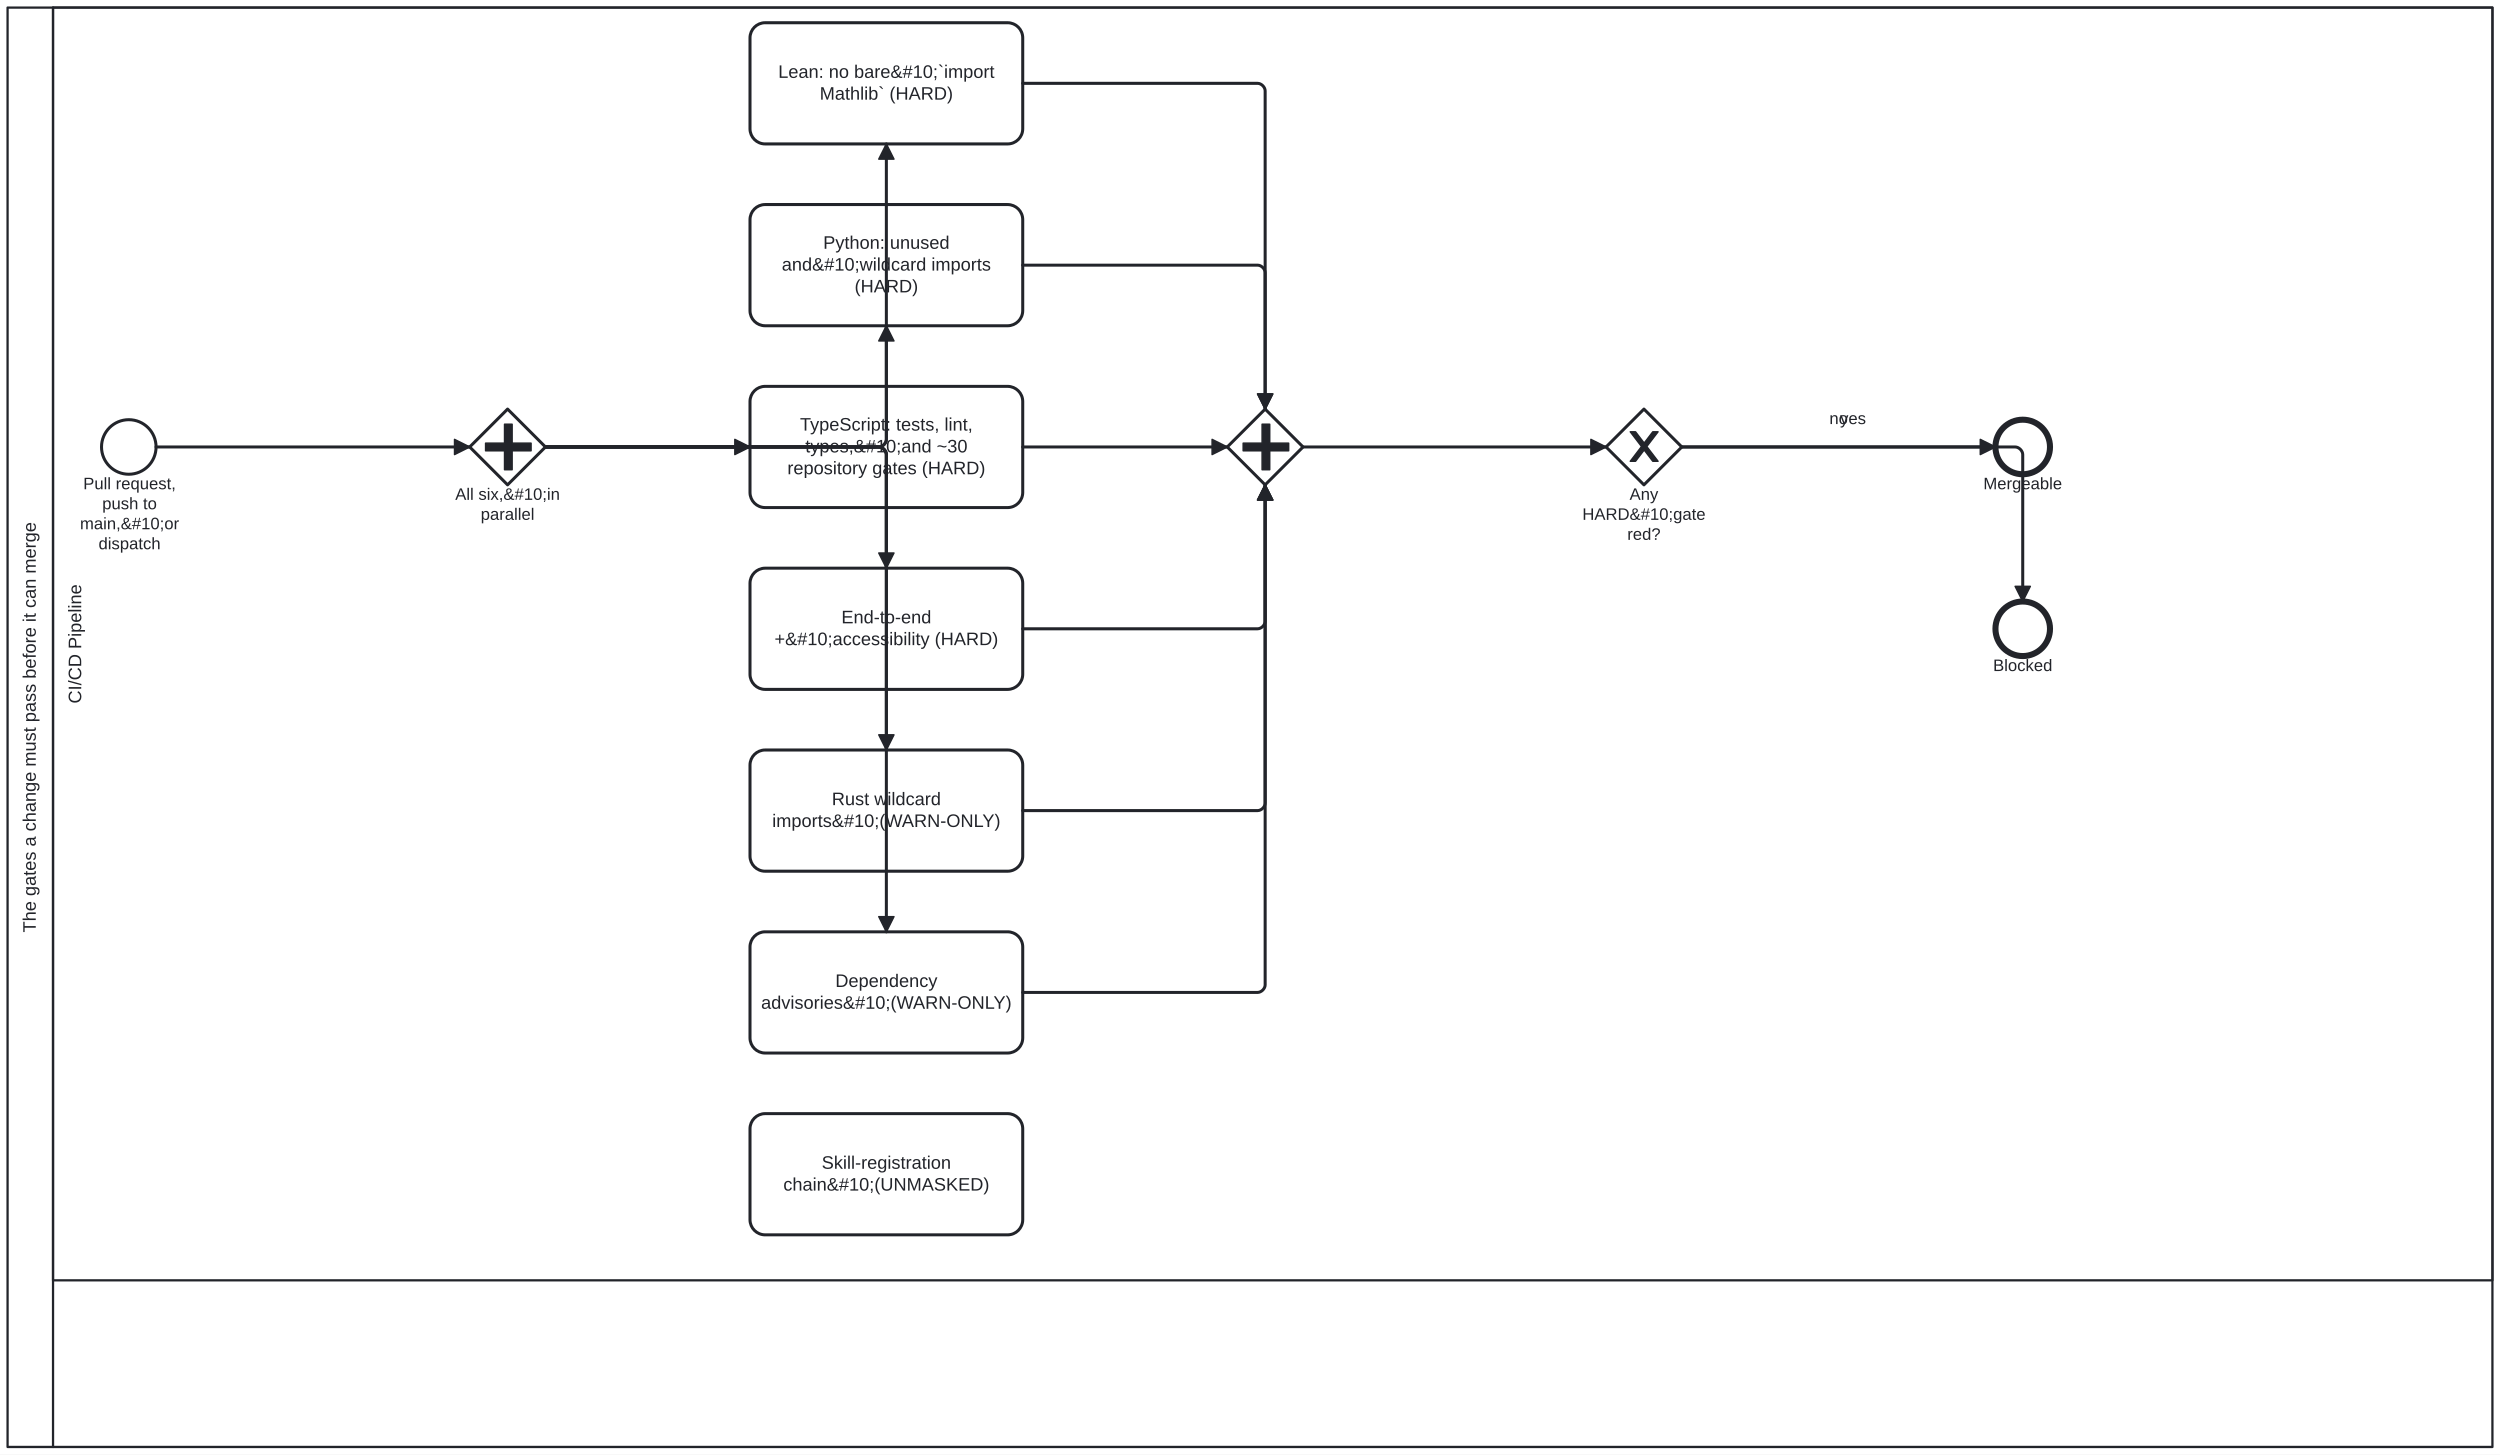
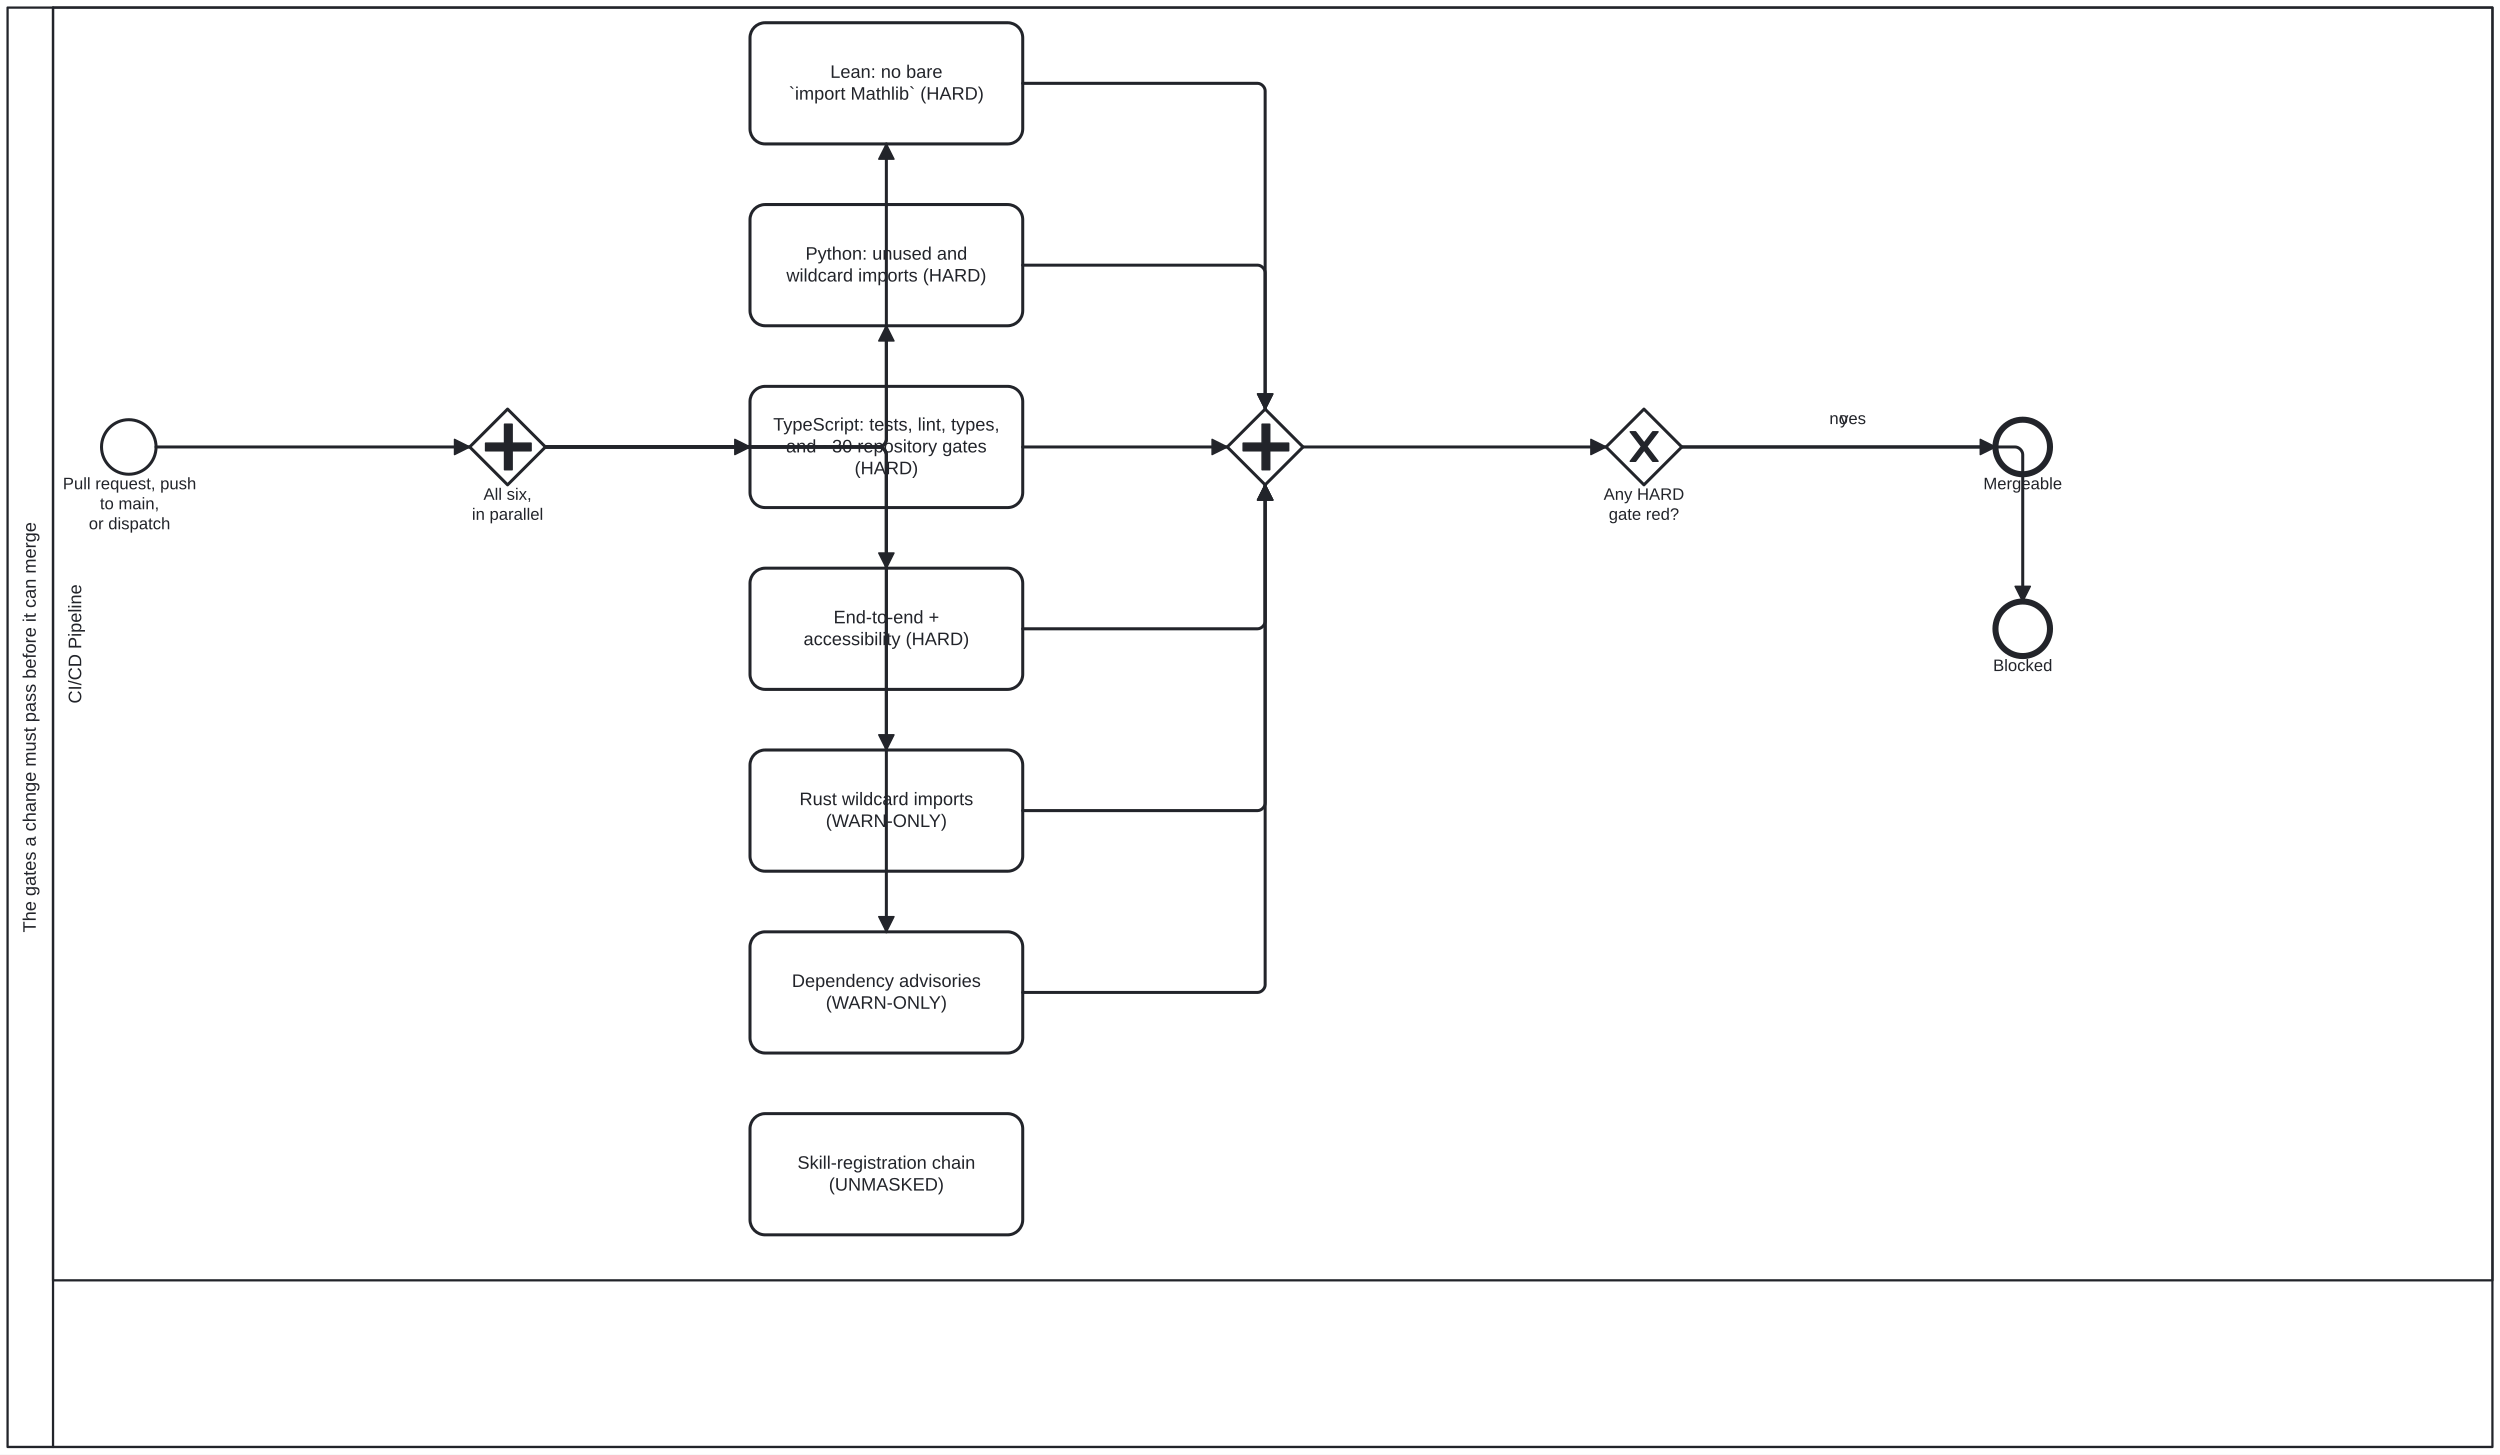
<svg xmlns="http://www.w3.org/2000/svg" width="100%" style="max-width:100%;height:auto" viewBox="55 55 1650 960" version="1.1">
  <rect x="55" y="55" width="1650" height="960" fill="#ffffff" />
  <g class="djs-group">
    <g class="djs-element djs-shape" data-element-id="Participant_Process_CodeQualityGates" style="display: block;" transform="matrix(1 0 0 1 60 60)">
      <g class="djs-visual">
        <rect x="0" y="0" width="1640" height="950" rx="0" ry="0" style="stroke-linecap: round; stroke-linejoin: round; stroke: rgb(34, 36, 42); stroke-width: 1.5px; fill: white; fill-opacity: 0.95;" />
        <path style="fill: none; stroke-linecap: round; stroke-linejoin: round; stroke: rgb(34, 36, 42); stroke-width: 1.5px;" d="M30,0L30,950" />
        <text lineHeight="1.2" class="djs-label" style="font-family: Arial, sans-serif; font-size: 12px; font-weight: normal; fill: rgb(34, 36, 42);" transform="matrix(-1.83697e-16 -1 1 -1.83697e-16 0 950)">
          <tspan x="339.59" y="18.6">The gates a change must pass before it can merge</tspan>
        </text>
      </g>
      <rect class="djs-hit djs-hit-all" x="0" y="0" width="1640" height="950" style="fill: none; stroke-opacity: 0; stroke: white; stroke-width: 15px;" />
    </g>
    <g class="djs-children">
      <g class="djs-group">
        <g class="djs-element djs-shape" data-element-id="Lane_Ci" style="display: block;" transform="matrix(1 0 0 1 90 60)">
          <g class="djs-visual">
            <rect x="0" y="0" width="1610" height="840" rx="0" ry="0" style="stroke-linecap: round; stroke-linejoin: round; stroke: rgb(34, 36, 42); stroke-width: 1.5px; fill: white; fill-opacity: 0.25;" />
            <text lineHeight="1.2" class="djs-label" style="font-family: Arial, sans-serif; font-size: 12px; font-weight: normal; fill: rgb(34, 36, 42);" transform="matrix(-1.83697e-16 -1 1 -1.83697e-16 0 840)">
              <tspan x="380.651" y="18.6">CI/CD Pipeline</tspan>
            </text>
          </g>
          <rect class="djs-hit djs-hit-all" x="0" y="0" width="1610" height="840" style="fill: none; stroke-opacity: 0; stroke: white; stroke-width: 15px;" />
        </g>
      </g>
      <g class="djs-group">
        <g class="djs-element djs-shape" data-element-id="Start_Change" style="display: block;" transform="matrix(1 0 0 1 122 332)">
          <g class="djs-visual">
            <circle cx="18" cy="18" r="18" style="stroke-linecap: round; stroke-linejoin: round; stroke: rgb(34, 36, 42); stroke-width: 2px; fill: white; fill-opacity: 0.95;" />
          </g>
          <rect class="djs-hit djs-hit-all" x="0" y="0" width="36" height="36" style="fill: none; stroke-opacity: 0; stroke: white; stroke-width: 15px;" />
        </g>
      </g>
      <g class="djs-group">
        <g class="djs-element djs-shape" data-element-id="Start_Change_label" style="display: block;" transform="matrix(1 0 0 1 96 368)">
          <g class="djs-visual">
            <text lineHeight="1.2" class="djs-label" style="font-family: Arial, sans-serif; font-size: 11px; font-weight: normal; fill: rgb(34, 36, 42);">
-               <tspan x="13.928" y="9.9">Pull request, </tspan>
-               <tspan x="26.458" y="23.1">push to </tspan>
-               <tspan x="11.787" y="36.3">main,&amp;#10;or </tspan>
-               <tspan x="24.015" y="49.5">dispatch</tspan>
+               <tspan x="0.473" y="9.9">Pull request, push</tspan>
+               <tspan x="24.936" y="23.1">to main,</tspan>
+               <tspan x="17.596" y="36.3">or dispatch</tspan>
            </text>
          </g>
          <rect class="djs-hit djs-hit-all" x="0" y="0" width="89" height="40" style="fill: none; stroke-opacity: 0; stroke: white; stroke-width: 15px;" />
        </g>
      </g>
      <g class="djs-group">
        <g class="djs-element djs-shape" data-element-id="GW_Fork" style="display: block;" transform="matrix(1 0 0 1 365 325)">
          <g class="djs-visual">
            <polygon points="25,0 50,25 25,50 0,25" style="stroke-linecap: round; stroke-linejoin: round; stroke: rgb(34, 36, 42); stroke-width: 2px; fill: white; fill-opacity: 0.95;" />
            <path d="m 23,10 0,12.5 -12.5,0 0,5 12.5,0 0,12.5 5,0 0,-12.5 12.5,0 0,-5 -12.5,0 0,-12.5 -5,0 z" style="fill: rgb(34, 36, 42); stroke-linecap: round; stroke-linejoin: round; stroke: rgb(34, 36, 42); stroke-width: 1px;" />
          </g>
          <rect class="djs-hit djs-hit-all" x="0" y="0" width="50" height="50" style="fill: none; stroke-opacity: 0; stroke: white; stroke-width: 15px;" />
        </g>
      </g>
      <g class="djs-group">
-         <g class="djs-element djs-shape" data-element-id="GW_Fork_label" style="display: block;" transform="matrix(1 0 0 1 355 375)">
-           <g class="djs-visual">
-             <text lineHeight="1.2" class="djs-label" style="font-family: Arial, sans-serif; font-size: 11px; font-weight: normal; fill: rgb(34, 36, 42);">
-               <tspan x="0.456" y="9.9">All six,&amp;#10;in</tspan>
-               <tspan x="17.267" y="23.1">parallel</tspan>
-             </text>
-           </g>
-           <rect class="djs-hit djs-hit-all" x="0" y="0" width="70" height="27" style="fill: none; stroke-opacity: 0; stroke: white; stroke-width: 15px;" />
+         <g class="djs-element djs-shape" data-element-id="GW_Fork_label" style="display: block;" transform="matrix(1 0 0 1 366 375)">
+           <g class="djs-visual">
+             <text lineHeight="1.2" class="djs-label" style="font-family: Arial, sans-serif; font-size: 11px; font-weight: normal; fill: rgb(34, 36, 42);">
+               <tspan x="8.11" y="9.9">All six,</tspan>
+               <tspan x="0.458" y="23.1">in parallel</tspan>
+             </text>
+           </g>
+           <rect class="djs-hit djs-hit-all" x="0" y="0" width="48" height="27" style="fill: none; stroke-opacity: 0; stroke: white; stroke-width: 15px;" />
        </g>
      </g>
      <g class="djs-group">
        <g class="djs-element djs-shape" data-element-id="Task_Lean" style="display: block;" transform="matrix(1 0 0 1 550 70)">
          <g class="djs-visual">
            <rect x="0" y="0" width="180" height="80" rx="10" ry="10" style="stroke-linecap: round; stroke-linejoin: round; stroke: rgb(34, 36, 42); stroke-width: 2px; fill: white; fill-opacity: 0.95;" />
            <text lineHeight="1.2" class="djs-label" style="font-family: Arial, sans-serif; font-size: 12px; font-weight: normal; fill: rgb(34, 36, 42);">
-               <tspan x="18.621" y="36.4">Lean: no bare&amp;#10;`import </tspan>
-               <tspan x="45.996" y="50.8">Mathlib` (HARD)</tspan>
+               <tspan x="52.969" y="36.4">Lean: no bare</tspan>
+               <tspan x="25.661" y="50.8">`import Mathlib` (HARD)</tspan>
            </text>
          </g>
          <rect class="djs-hit djs-hit-all" x="0" y="0" width="180" height="80" style="fill: none; stroke-opacity: 0; stroke: white; stroke-width: 15px;" />
        </g>
      </g>
      <g class="djs-group">
        <g class="djs-element djs-shape" data-element-id="Task_Python" style="display: block;" transform="matrix(1 0 0 1 550 190)">
          <g class="djs-visual">
            <rect x="0" y="0" width="180" height="80" rx="10" ry="10" style="stroke-linecap: round; stroke-linejoin: round; stroke: rgb(34, 36, 42); stroke-width: 2px; fill: white; fill-opacity: 0.95;" />
            <text lineHeight="1.2" class="djs-label" style="font-family: Arial, sans-serif; font-size: 12px; font-weight: normal; fill: rgb(34, 36, 42);">
-               <tspan x="48.302" y="29.2">Python: unused </tspan>
-               <tspan x="20.965" y="43.6">and&amp;#10;wildcard imports </tspan>
+               <tspan x="36.624" y="36.4">Python: unused and</tspan>
+               <tspan x="23.991" y="50.8">wildcard imports (HARD)</tspan>
+             </text>
+           </g>
+           <rect class="djs-hit djs-hit-all" x="0" y="0" width="180" height="80" style="fill: none; stroke-opacity: 0; stroke: white; stroke-width: 15px;" />
+         </g>
+       </g>
+       <g class="djs-group">
+         <g class="djs-element djs-shape" data-element-id="Task_TypeScript" style="display: block;" transform="matrix(1 0 0 1 550 310)">
+           <g class="djs-visual">
+             <rect x="0" y="0" width="180" height="80" rx="10" ry="10" style="stroke-linecap: round; stroke-linejoin: round; stroke: rgb(34, 36, 42); stroke-width: 2px; fill: white; fill-opacity: 0.95;" />
+             <text lineHeight="1.2" class="djs-label" style="font-family: Arial, sans-serif; font-size: 12px; font-weight: normal; fill: rgb(34, 36, 42);">
+               <tspan x="15.305" y="29.2">TypeScript: tests, lint, types,</tspan>
+               <tspan x="23.789" y="43.6">and ~30 repository gates </tspan>
              <tspan x="69.003" y="58">(HARD)</tspan>
            </text>
          </g>
          <rect class="djs-hit djs-hit-all" x="0" y="0" width="180" height="80" style="fill: none; stroke-opacity: 0; stroke: white; stroke-width: 15px;" />
        </g>
      </g>
      <g class="djs-group">
-         <g class="djs-element djs-shape" data-element-id="Task_TypeScript" style="display: block;" transform="matrix(1 0 0 1 550 310)">
-           <g class="djs-visual">
-             <rect x="0" y="0" width="180" height="80" rx="10" ry="10" style="stroke-linecap: round; stroke-linejoin: round; stroke: rgb(34, 36, 42); stroke-width: 2px; fill: white; fill-opacity: 0.95;" />
-             <text lineHeight="1.2" class="djs-label" style="font-family: Arial, sans-serif; font-size: 12px; font-weight: normal; fill: rgb(34, 36, 42);">
-               <tspan x="32.979" y="29.2">TypeScript: tests, lint, </tspan>
-               <tspan x="36.457" y="43.6">types,&amp;#10;and ~30 </tspan>
-               <tspan x="24.647" y="58">repository gates (HARD)</tspan>
-             </text>
-           </g>
-           <rect class="djs-hit djs-hit-all" x="0" y="0" width="180" height="80" style="fill: none; stroke-opacity: 0; stroke: white; stroke-width: 15px;" />
-         </g>
-       </g>
-       <g class="djs-group">
        <g class="djs-element djs-shape" data-element-id="Task_E2E" style="display: block;" transform="matrix(1 0 0 1 550 430)">
          <g class="djs-visual">
            <rect x="0" y="0" width="180" height="80" rx="10" ry="10" style="stroke-linecap: round; stroke-linejoin: round; stroke: rgb(34, 36, 42); stroke-width: 2px; fill: white; fill-opacity: 0.95;" />
            <text lineHeight="1.2" class="djs-label" style="font-family: Arial, sans-serif; font-size: 12px; font-weight: normal; fill: rgb(34, 36, 42);">
-               <tspan x="60.313" y="36.4">End-to-end </tspan>
-               <tspan x="16.143" y="50.8">+&amp;#10;accessibility (HARD)</tspan>
+               <tspan x="55.143" y="36.4">End-to-end +</tspan>
+               <tspan x="35.326" y="50.8">accessibility (HARD)</tspan>
            </text>
          </g>
          <rect class="djs-hit djs-hit-all" x="0" y="0" width="180" height="80" style="fill: none; stroke-opacity: 0; stroke: white; stroke-width: 15px;" />
        </g>
      </g>
      <g class="djs-group">
        <g class="djs-element djs-shape" data-element-id="Task_Rust" style="display: block;" transform="matrix(1 0 0 1 550 550)">
          <g class="djs-visual">
            <rect x="0" y="0" width="180" height="80" rx="10" ry="10" style="stroke-linecap: round; stroke-linejoin: round; stroke: rgb(34, 36, 42); stroke-width: 2px; fill: white; fill-opacity: 0.95;" />
            <text lineHeight="1.2" class="djs-label" style="font-family: Arial, sans-serif; font-size: 12px; font-weight: normal; fill: rgb(34, 36, 42);">
-               <tspan x="53.988" y="36.4">Rust wildcard </tspan>
-               <tspan x="14.654" y="50.8">imports&amp;#10;(WARN-ONLY)</tspan>
+               <tspan x="32.651" y="36.4">Rust wildcard imports</tspan>
+               <tspan x="50.004" y="50.8">(WARN-ONLY)</tspan>
            </text>
          </g>
          <rect class="djs-hit djs-hit-all" x="0" y="0" width="180" height="80" style="fill: none; stroke-opacity: 0; stroke: white; stroke-width: 15px;" />
        </g>
      </g>
      <g class="djs-group">
        <g class="djs-element djs-shape" data-element-id="Task_Advisories" style="display: block;" transform="matrix(1 0 0 1 550 670)">
          <g class="djs-visual">
            <rect x="0" y="0" width="180" height="80" rx="10" ry="10" style="stroke-linecap: round; stroke-linejoin: round; stroke: rgb(34, 36, 42); stroke-width: 2px; fill: white; fill-opacity: 0.95;" />
            <text lineHeight="1.2" class="djs-label" style="font-family: Arial, sans-serif; font-size: 12px; font-weight: normal; fill: rgb(34, 36, 42);">
-               <tspan x="56.309" y="36.4">Dependency </tspan>
-               <tspan x="7.312" y="50.8">advisories&amp;#10;(WARN-ONLY)</tspan>
+               <tspan x="27.63" y="36.4">Dependency advisories</tspan>
+               <tspan x="50.004" y="50.8">(WARN-ONLY)</tspan>
            </text>
          </g>
          <rect class="djs-hit djs-hit-all" x="0" y="0" width="180" height="80" style="fill: none; stroke-opacity: 0; stroke: white; stroke-width: 15px;" />
        </g>
      </g>
      <g class="djs-group">
        <g class="djs-element djs-shape" data-element-id="Task_SkillChain" style="display: block;" transform="matrix(1 0 0 1 550 790)">
          <g class="djs-visual">
            <rect x="0" y="0" width="180" height="80" rx="10" ry="10" style="stroke-linecap: round; stroke-linejoin: round; stroke: rgb(34, 36, 42); stroke-width: 2px; fill: white; fill-opacity: 0.95;" />
            <text lineHeight="1.2" class="djs-label" style="font-family: Arial, sans-serif; font-size: 12px; font-weight: normal; fill: rgb(34, 36, 42);">
-               <tspan x="47.32" y="36.4">Skill-registration </tspan>
-               <tspan x="21.976" y="50.8">chain&amp;#10;(UNMASKED)</tspan>
+               <tspan x="31.31" y="36.4">Skill-registration chain</tspan>
+               <tspan x="51.999" y="50.8">(UNMASKED)</tspan>
            </text>
          </g>
          <rect class="djs-hit djs-hit-all" x="0" y="0" width="180" height="80" style="fill: none; stroke-opacity: 0; stroke: white; stroke-width: 15px;" />
        </g>
      </g>
      <g class="djs-group">
        <g class="djs-element djs-shape" data-element-id="GW_Join" style="display: block;" transform="matrix(1 0 0 1 865 325)">
          <g class="djs-visual">
            <polygon points="25,0 50,25 25,50 0,25" style="stroke-linecap: round; stroke-linejoin: round; stroke: rgb(34, 36, 42); stroke-width: 2px; fill: white; fill-opacity: 0.95;" />
            <path d="m 23,10 0,12.5 -12.5,0 0,5 12.5,0 0,12.5 5,0 0,-12.5 12.5,0 0,-5 -12.5,0 0,-12.5 -5,0 z" style="fill: rgb(34, 36, 42); stroke-linecap: round; stroke-linejoin: round; stroke: rgb(34, 36, 42); stroke-width: 1px;" />
          </g>
          <rect class="djs-hit djs-hit-all" x="0" y="0" width="50" height="50" style="fill: none; stroke-opacity: 0; stroke: white; stroke-width: 15px;" />
        </g>
      </g>
      <g class="djs-group">
        <g class="djs-element djs-shape" data-element-id="GW_Hard" style="display: block;" transform="matrix(1 0 0 1 1115 325)">
          <g class="djs-visual">
            <polygon points="25,0 50,25 25,50 0,25" style="stroke-linecap: round; stroke-linejoin: round; stroke: rgb(34, 36, 42); stroke-width: 2px; fill: white; fill-opacity: 0.95;" />
            <path d="m 16,15 7.429,9.714 -7.429,9.714 3.429,0 5.714,-7.464 5.714,7.464 3.429,0 -7.429,-9.714 7.429,-9.714 -3.429,0 -5.714,7.464 -5.714,-7.464 -3.429,0 z" style="fill: rgb(34, 36, 42); stroke-linecap: round; stroke-linejoin: round; stroke: rgb(34, 36, 42); stroke-width: 1px;" />
          </g>
          <rect class="djs-hit djs-hit-all" x="0" y="0" width="50" height="50" style="fill: none; stroke-opacity: 0; stroke: white; stroke-width: 15px;" />
        </g>
      </g>
      <g class="djs-group">
-         <g class="djs-element djs-shape" data-element-id="GW_Hard_label" style="display: block;" transform="matrix(1 0 0 1 1099 375)">
-           <g class="djs-visual">
-             <text lineHeight="1.2" class="djs-label" style="font-family: Arial, sans-serif; font-size: 11px; font-weight: normal; fill: rgb(34, 36, 42);">
-               <tspan x="31.523" y="9.9">Any </tspan>
-               <tspan x="0.338" y="23.1">HARD&amp;#10;gate</tspan>
-               <tspan x="29.992" y="36.3">red?</tspan>
-             </text>
-           </g>
-           <rect class="djs-hit djs-hit-all" x="0" y="0" width="82" height="40" style="fill: none; stroke-opacity: 0; stroke: white; stroke-width: 15px;" />
+         <g class="djs-element djs-shape" data-element-id="GW_Hard_label" style="display: block;" transform="matrix(1 0 0 1 1113 375)">
+           <g class="djs-visual">
+             <text lineHeight="1.2" class="djs-label" style="font-family: Arial, sans-serif; font-size: 11px; font-weight: normal; fill: rgb(34, 36, 42);">
+               <tspan x="0.41" y="9.9">Any HARD</tspan>
+               <tspan x="3.759" y="23.1">gate red?</tspan>
+             </text>
+           </g>
+           <rect class="djs-hit djs-hit-all" x="0" y="0" width="54" height="27" style="fill: none; stroke-opacity: 0; stroke: white; stroke-width: 15px;" />
        </g>
      </g>
      <g class="djs-group">
        <g class="djs-element djs-shape" data-element-id="End_Pass" style="display: block;" transform="matrix(1 0 0 1 1372 332)">
          <g class="djs-visual">
            <circle cx="18" cy="18" r="18" style="stroke-linecap: round; stroke-linejoin: round; stroke: rgb(34, 36, 42); stroke-width: 4px; fill: white; fill-opacity: 0.95;" />
          </g>
          <rect class="djs-hit djs-hit-all" x="0" y="0" width="36" height="36" style="fill: none; stroke-opacity: 0; stroke: white; stroke-width: 15px;" />
        </g>
      </g>
      <g class="djs-group">
        <g class="djs-element djs-shape" data-element-id="End_Pass_label" style="display: block;" transform="matrix(1 0 0 1 1364 368)">
          <g class="djs-visual">
            <text lineHeight="1.2" class="djs-label" style="font-family: Arial, sans-serif; font-size: 11px; font-weight: normal; fill: rgb(34, 36, 42);">
              <tspan x="0.012" y="9.9">Mergeable</tspan>
            </text>
          </g>
          <rect class="djs-hit djs-hit-all" x="0" y="0" width="52" height="14" style="fill: none; stroke-opacity: 0; stroke: white; stroke-width: 15px;" />
        </g>
      </g>
      <g class="djs-group">
        <g class="djs-element djs-shape" data-element-id="End_Fail" style="display: block;" transform="matrix(1 0 0 1 1372 452)">
          <g class="djs-visual">
            <circle cx="18" cy="18" r="18" style="stroke-linecap: round; stroke-linejoin: round; stroke: rgb(34, 36, 42); stroke-width: 4px; fill: white; fill-opacity: 0.95;" />
          </g>
          <rect class="djs-hit djs-hit-all" x="0" y="0" width="36" height="36" style="fill: none; stroke-opacity: 0; stroke: white; stroke-width: 15px;" />
        </g>
      </g>
      <g class="djs-group">
        <g class="djs-element djs-shape" data-element-id="End_Fail_label" style="display: block;" transform="matrix(1 0 0 1 1370 488)">
          <g class="djs-visual">
            <text lineHeight="1.2" class="djs-label" style="font-family: Arial, sans-serif; font-size: 11px; font-weight: normal; fill: rgb(34, 36, 42);">
              <tspan x="0.433" y="9.9">Blocked</tspan>
            </text>
          </g>
          <rect class="djs-hit djs-hit-all" x="0" y="0" width="40" height="14" style="fill: none; stroke-opacity: 0; stroke: white; stroke-width: 15px;" />
        </g>
      </g>
      <g class="djs-group">
        <g class="djs-element djs-connection" data-element-id="Flow_0" style="display: block;">
          <g class="djs-visual">
            <defs>
              <marker id="folio-marker-1" viewBox="0 0 20 20" refX="11" refY="10" markerWidth="10" markerHeight="10" orient="auto">
                <path d="M 1 5 L 11 10 L 1 15 Z" style="stroke-linecap: round; stroke-linejoin: round; stroke: rgb(34, 36, 42); stroke-width: 1px; fill: rgb(34, 36, 42);" />
              </marker>
            </defs>
            <path data-corner-radius="5" style="fill: none; stroke-linecap: round; stroke-linejoin: round; stroke: rgb(34, 36, 42); stroke-width: 2px; marker-end: url('#folio-marker-1');" d="M158,350L365,350" />
          </g>
          <path d="M158,350L365,350" class="djs-hit djs-hit-stroke" style="fill: none; stroke-opacity: 0; stroke: white; stroke-width: 15px;" />
        </g>
      </g>
      <g class="djs-group">
        <g class="djs-element djs-connection" data-element-id="Flow_1" style="display: block;">
          <g class="djs-visual">
            <defs>
              <marker id="folio-marker-2" viewBox="0 0 20 20" refX="11" refY="10" markerWidth="10" markerHeight="10" orient="auto">
                <path d="M 1 5 L 11 10 L 1 15 Z" style="stroke-linecap: round; stroke-linejoin: round; stroke: rgb(34, 36, 42); stroke-width: 1px; fill: rgb(34, 36, 42);" />
              </marker>
            </defs>
            <path data-corner-radius="5" style="fill: none; stroke-linecap: round; stroke-linejoin: round; stroke: rgb(34, 36, 42); stroke-width: 2px; marker-end: url('#folio-marker-2');" d="M415,350L635,350C637.5,350,640,347.5,640,345L640,150" />
          </g>
          <path d="M415,350L640,350L640,150" class="djs-hit djs-hit-stroke" style="fill: none; stroke-opacity: 0; stroke: white; stroke-width: 15px;" />
        </g>
      </g>
      <g class="djs-group">
        <g class="djs-element djs-connection" data-element-id="Flow_2" style="display: block;">
          <g class="djs-visual">
            <defs>
              <marker id="folio-marker-3" viewBox="0 0 20 20" refX="11" refY="10" markerWidth="10" markerHeight="10" orient="auto">
                <path d="M 1 5 L 11 10 L 1 15 Z" style="stroke-linecap: round; stroke-linejoin: round; stroke: rgb(34, 36, 42); stroke-width: 1px; fill: rgb(34, 36, 42);" />
              </marker>
            </defs>
            <path data-corner-radius="5" style="fill: none; stroke-linecap: round; stroke-linejoin: round; stroke: rgb(34, 36, 42); stroke-width: 2px; marker-end: url('#folio-marker-3');" d="M415,350L635,350C637.5,350,640,347.5,640,345L640,270" />
          </g>
          <path d="M415,350L640,350L640,270" class="djs-hit djs-hit-stroke" style="fill: none; stroke-opacity: 0; stroke: white; stroke-width: 15px;" />
        </g>
      </g>
      <g class="djs-group">
        <g class="djs-element djs-connection" data-element-id="Flow_3" style="display: block;">
          <g class="djs-visual">
            <defs>
              <marker id="folio-marker-4" viewBox="0 0 20 20" refX="11" refY="10" markerWidth="10" markerHeight="10" orient="auto">
                <path d="M 1 5 L 11 10 L 1 15 Z" style="stroke-linecap: round; stroke-linejoin: round; stroke: rgb(34, 36, 42); stroke-width: 1px; fill: rgb(34, 36, 42);" />
              </marker>
            </defs>
            <path data-corner-radius="5" style="fill: none; stroke-linecap: round; stroke-linejoin: round; stroke: rgb(34, 36, 42); stroke-width: 2px; marker-end: url('#folio-marker-4');" d="M415,350L550,350" />
          </g>
          <path d="M415,350L550,350" class="djs-hit djs-hit-stroke" style="fill: none; stroke-opacity: 0; stroke: white; stroke-width: 15px;" />
        </g>
      </g>
      <g class="djs-group">
        <g class="djs-element djs-connection" data-element-id="Flow_4" style="display: block;">
          <g class="djs-visual">
            <defs>
              <marker id="folio-marker-5" viewBox="0 0 20 20" refX="11" refY="10" markerWidth="10" markerHeight="10" orient="auto">
                <path d="M 1 5 L 11 10 L 1 15 Z" style="stroke-linecap: round; stroke-linejoin: round; stroke: rgb(34, 36, 42); stroke-width: 1px; fill: rgb(34, 36, 42);" />
              </marker>
            </defs>
            <path data-corner-radius="5" style="fill: none; stroke-linecap: round; stroke-linejoin: round; stroke: rgb(34, 36, 42); stroke-width: 2px; marker-end: url('#folio-marker-5');" d="M415,350L635,350C637.5,350,640,352.5,640,355L640,430" />
          </g>
          <path d="M415,350L640,350L640,430" class="djs-hit djs-hit-stroke" style="fill: none; stroke-opacity: 0; stroke: white; stroke-width: 15px;" />
        </g>
      </g>
      <g class="djs-group">
        <g class="djs-element djs-connection" data-element-id="Flow_5" style="display: block;">
          <g class="djs-visual">
            <defs>
              <marker id="folio-marker-6" viewBox="0 0 20 20" refX="11" refY="10" markerWidth="10" markerHeight="10" orient="auto">
                <path d="M 1 5 L 11 10 L 1 15 Z" style="stroke-linecap: round; stroke-linejoin: round; stroke: rgb(34, 36, 42); stroke-width: 1px; fill: rgb(34, 36, 42);" />
              </marker>
            </defs>
            <path data-corner-radius="5" style="fill: none; stroke-linecap: round; stroke-linejoin: round; stroke: rgb(34, 36, 42); stroke-width: 2px; marker-end: url('#folio-marker-6');" d="M415,350L635,350C637.5,350,640,352.5,640,355L640,550" />
          </g>
          <path d="M415,350L640,350L640,550" class="djs-hit djs-hit-stroke" style="fill: none; stroke-opacity: 0; stroke: white; stroke-width: 15px;" />
        </g>
      </g>
      <g class="djs-group">
        <g class="djs-element djs-connection" data-element-id="Flow_6" style="display: block;">
          <g class="djs-visual">
            <defs>
              <marker id="folio-marker-7" viewBox="0 0 20 20" refX="11" refY="10" markerWidth="10" markerHeight="10" orient="auto">
                <path d="M 1 5 L 11 10 L 1 15 Z" style="stroke-linecap: round; stroke-linejoin: round; stroke: rgb(34, 36, 42); stroke-width: 1px; fill: rgb(34, 36, 42);" />
              </marker>
            </defs>
            <path data-corner-radius="5" style="fill: none; stroke-linecap: round; stroke-linejoin: round; stroke: rgb(34, 36, 42); stroke-width: 2px; marker-end: url('#folio-marker-7');" d="M730,110L885,110C887.5,110,890,112.5,890,115L890,325" />
          </g>
          <path d="M730,110L890,110L890,325" class="djs-hit djs-hit-stroke" style="fill: none; stroke-opacity: 0; stroke: white; stroke-width: 15px;" />
        </g>
      </g>
      <g class="djs-group">
        <g class="djs-element djs-connection" data-element-id="Flow_7" style="display: block;">
          <g class="djs-visual">
            <defs>
              <marker id="folio-marker-8" viewBox="0 0 20 20" refX="11" refY="10" markerWidth="10" markerHeight="10" orient="auto">
                <path d="M 1 5 L 11 10 L 1 15 Z" style="stroke-linecap: round; stroke-linejoin: round; stroke: rgb(34, 36, 42); stroke-width: 1px; fill: rgb(34, 36, 42);" />
              </marker>
            </defs>
            <path data-corner-radius="5" style="fill: none; stroke-linecap: round; stroke-linejoin: round; stroke: rgb(34, 36, 42); stroke-width: 2px; marker-end: url('#folio-marker-8');" d="M730,230L885,230C887.5,230,890,232.5,890,235L890,325" />
          </g>
          <path d="M730,230L890,230L890,325" class="djs-hit djs-hit-stroke" style="fill: none; stroke-opacity: 0; stroke: white; stroke-width: 15px;" />
        </g>
      </g>
      <g class="djs-group">
        <g class="djs-element djs-connection" data-element-id="Flow_8" style="display: block;">
          <g class="djs-visual">
            <defs>
              <marker id="folio-marker-9" viewBox="0 0 20 20" refX="11" refY="10" markerWidth="10" markerHeight="10" orient="auto">
                <path d="M 1 5 L 11 10 L 1 15 Z" style="stroke-linecap: round; stroke-linejoin: round; stroke: rgb(34, 36, 42); stroke-width: 1px; fill: rgb(34, 36, 42);" />
              </marker>
            </defs>
            <path data-corner-radius="5" style="fill: none; stroke-linecap: round; stroke-linejoin: round; stroke: rgb(34, 36, 42); stroke-width: 2px; marker-end: url('#folio-marker-9');" d="M730,350L865,350" />
          </g>
          <path d="M730,350L865,350" class="djs-hit djs-hit-stroke" style="fill: none; stroke-opacity: 0; stroke: white; stroke-width: 15px;" />
        </g>
      </g>
      <g class="djs-group">
        <g class="djs-element djs-connection" data-element-id="Flow_9" style="display: block;">
          <g class="djs-visual">
            <defs>
              <marker id="folio-marker-10" viewBox="0 0 20 20" refX="11" refY="10" markerWidth="10" markerHeight="10" orient="auto">
                <path d="M 1 5 L 11 10 L 1 15 Z" style="stroke-linecap: round; stroke-linejoin: round; stroke: rgb(34, 36, 42); stroke-width: 1px; fill: rgb(34, 36, 42);" />
              </marker>
            </defs>
            <path data-corner-radius="5" style="fill: none; stroke-linecap: round; stroke-linejoin: round; stroke: rgb(34, 36, 42); stroke-width: 2px; marker-end: url('#folio-marker-10');" d="M730,470L885,470C887.5,470,890,467.5,890,465L890,375" />
          </g>
          <path d="M730,470L890,470L890,375" class="djs-hit djs-hit-stroke" style="fill: none; stroke-opacity: 0; stroke: white; stroke-width: 15px;" />
        </g>
      </g>
      <g class="djs-group">
        <g class="djs-element djs-connection" data-element-id="Flow_10" style="display: block;">
          <g class="djs-visual">
            <defs>
              <marker id="folio-marker-11" viewBox="0 0 20 20" refX="11" refY="10" markerWidth="10" markerHeight="10" orient="auto">
                <path d="M 1 5 L 11 10 L 1 15 Z" style="stroke-linecap: round; stroke-linejoin: round; stroke: rgb(34, 36, 42); stroke-width: 1px; fill: rgb(34, 36, 42);" />
              </marker>
            </defs>
            <path data-corner-radius="5" style="fill: none; stroke-linecap: round; stroke-linejoin: round; stroke: rgb(34, 36, 42); stroke-width: 2px; marker-end: url('#folio-marker-11');" d="M730,590L885,590C887.5,590,890,587.5,890,585L890,375" />
          </g>
          <path d="M730,590L890,590L890,375" class="djs-hit djs-hit-stroke" style="fill: none; stroke-opacity: 0; stroke: white; stroke-width: 15px;" />
        </g>
      </g>
      <g class="djs-group">
        <g class="djs-element djs-connection" data-element-id="Flow_11" style="display: block;">
          <g class="djs-visual">
            <defs>
              <marker id="folio-marker-12" viewBox="0 0 20 20" refX="11" refY="10" markerWidth="10" markerHeight="10" orient="auto">
                <path d="M 1 5 L 11 10 L 1 15 Z" style="stroke-linecap: round; stroke-linejoin: round; stroke: rgb(34, 36, 42); stroke-width: 1px; fill: rgb(34, 36, 42);" />
              </marker>
            </defs>
            <path data-corner-radius="5" style="fill: none; stroke-linecap: round; stroke-linejoin: round; stroke: rgb(34, 36, 42); stroke-width: 2px; marker-end: url('#folio-marker-12');" d="M915,350L1115,350" />
          </g>
          <path d="M915,350L1115,350" class="djs-hit djs-hit-stroke" style="fill: none; stroke-opacity: 0; stroke: white; stroke-width: 15px;" />
        </g>
      </g>
      <g class="djs-group">
        <g class="djs-element djs-connection" data-element-id="Flow_12" style="display: block;">
          <g class="djs-visual">
            <defs>
              <marker id="folio-marker-13" viewBox="0 0 20 20" refX="11" refY="10" markerWidth="10" markerHeight="10" orient="auto">
                <path d="M 1 5 L 11 10 L 1 15 Z" style="stroke-linecap: round; stroke-linejoin: round; stroke: rgb(34, 36, 42); stroke-width: 1px; fill: rgb(34, 36, 42);" />
              </marker>
            </defs>
            <path data-corner-radius="5" style="fill: none; stroke-linecap: round; stroke-linejoin: round; stroke: rgb(34, 36, 42); stroke-width: 2px; marker-end: url('#folio-marker-13');" d="M1165,350L1372,350" />
          </g>
          <path d="M1165,350L1372,350" class="djs-hit djs-hit-stroke" style="fill: none; stroke-opacity: 0; stroke: white; stroke-width: 15px;" />
        </g>
      </g>
      <g class="djs-group">
        <g class="djs-element djs-shape" data-element-id="Flow_12_label" style="display: block;" transform="matrix(1 0 0 1 1262 325)">
          <g class="djs-visual">
            <text lineHeight="1.2" class="djs-label" style="font-family: Arial, sans-serif; font-size: 11px; font-weight: normal; fill: rgb(34, 36, 42);">
              <tspan x="0.382" y="9.9">no</tspan>
            </text>
          </g>
          <rect class="djs-hit djs-hit-all" x="0" y="0" width="13" height="14" style="fill: none; stroke-opacity: 0; stroke: white; stroke-width: 15px;" />
        </g>
      </g>
      <g class="djs-group">
        <g class="djs-element djs-connection" data-element-id="Flow_13" style="display: block;">
          <g class="djs-visual">
            <defs>
              <marker id="folio-marker-14" viewBox="0 0 20 20" refX="11" refY="10" markerWidth="10" markerHeight="10" orient="auto">
                <path d="M 1 5 L 11 10 L 1 15 Z" style="stroke-linecap: round; stroke-linejoin: round; stroke: rgb(34, 36, 42); stroke-width: 1px; fill: rgb(34, 36, 42);" />
              </marker>
            </defs>
            <path data-corner-radius="5" style="fill: none; stroke-linecap: round; stroke-linejoin: round; stroke: rgb(34, 36, 42); stroke-width: 2px; marker-end: url('#folio-marker-14');" d="M1165,350L1385,350C1387.5,350,1390,352.5,1390,355L1390,452" />
          </g>
          <path d="M1165,350L1390,350L1390,452" class="djs-hit djs-hit-stroke" style="fill: none; stroke-opacity: 0; stroke: white; stroke-width: 15px;" />
        </g>
      </g>
      <g class="djs-group">
        <g class="djs-element djs-shape" data-element-id="Flow_13_label" style="display: block;" transform="matrix(1 0 0 1 1269 325)">
          <g class="djs-visual">
            <text lineHeight="1.2" class="djs-label" style="font-family: Arial, sans-serif; font-size: 11px; font-weight: normal; fill: rgb(34, 36, 42);">
              <tspan x="0.441" y="9.9">yes</tspan>
            </text>
          </g>
          <rect class="djs-hit djs-hit-all" x="0" y="0" width="18" height="14" style="fill: none; stroke-opacity: 0; stroke: white; stroke-width: 15px;" />
        </g>
      </g>
      <g class="djs-group">
        <g class="djs-element djs-connection" data-element-id="Flow_14" style="display: block;">
          <g class="djs-visual">
            <defs>
              <marker id="folio-marker-15" viewBox="0 0 20 20" refX="11" refY="10" markerWidth="10" markerHeight="10" orient="auto">
                <path d="M 1 5 L 11 10 L 1 15 Z" style="stroke-linecap: round; stroke-linejoin: round; stroke: rgb(34, 36, 42); stroke-width: 1px; fill: rgb(34, 36, 42);" />
              </marker>
            </defs>
            <path data-corner-radius="5" style="fill: none; stroke-linecap: round; stroke-linejoin: round; stroke: rgb(34, 36, 42); stroke-width: 2px; marker-end: url('#folio-marker-15');" d="M415,350L635,350C637.5,350,640,352.5,640,355L640,670" />
          </g>
          <path d="M415,350L640,350L640,670" class="djs-hit djs-hit-stroke" style="fill: none; stroke-opacity: 0; stroke: white; stroke-width: 15px;" />
        </g>
      </g>
      <g class="djs-group">
        <g class="djs-element djs-connection" data-element-id="Flow_15" style="display: block;">
          <g class="djs-visual">
            <defs>
              <marker id="folio-marker-16" viewBox="0 0 20 20" refX="11" refY="10" markerWidth="10" markerHeight="10" orient="auto">
                <path d="M 1 5 L 11 10 L 1 15 Z" style="stroke-linecap: round; stroke-linejoin: round; stroke: rgb(34, 36, 42); stroke-width: 1px; fill: rgb(34, 36, 42);" />
              </marker>
            </defs>
            <path data-corner-radius="5" style="fill: none; stroke-linecap: round; stroke-linejoin: round; stroke: rgb(34, 36, 42); stroke-width: 2px; marker-end: url('#folio-marker-16');" d="M730,710L885,710C887.5,710,890,707.5,890,705L890,375" />
          </g>
          <path d="M730,710L890,710L890,375" class="djs-hit djs-hit-stroke" style="fill: none; stroke-opacity: 0; stroke: white; stroke-width: 15px;" />
        </g>
      </g>
    </g>
  </g>
</svg>
